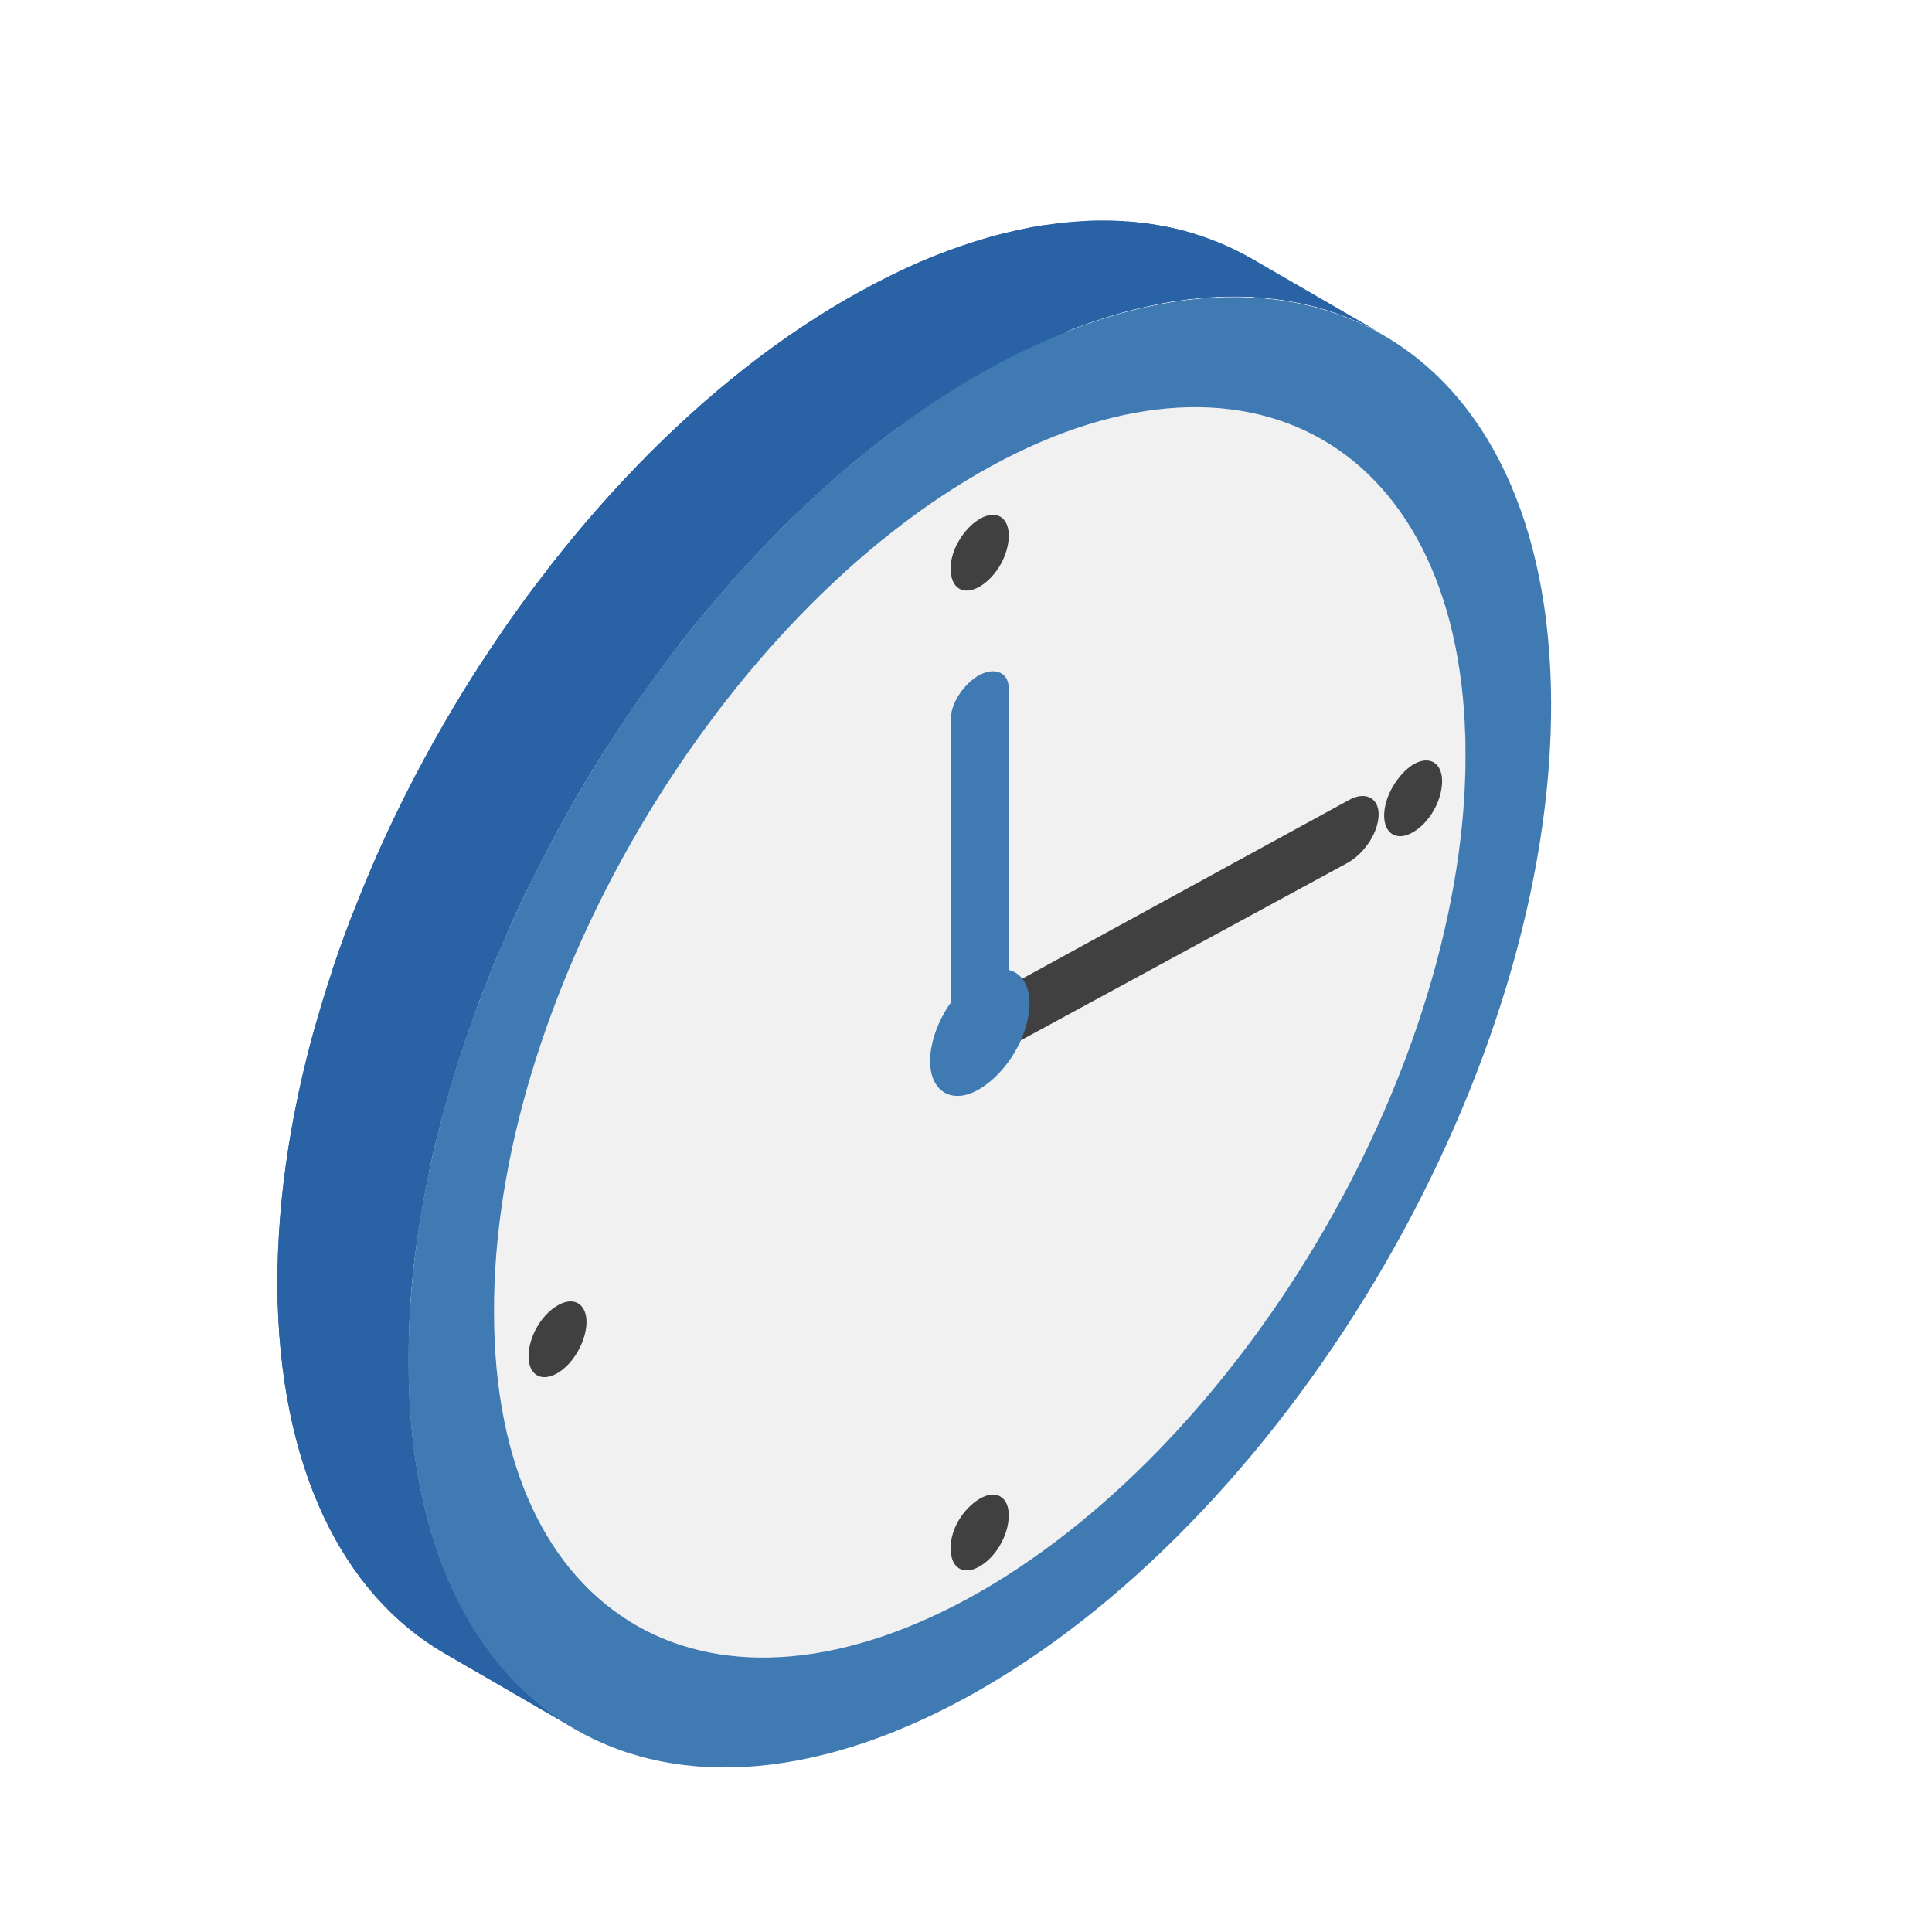
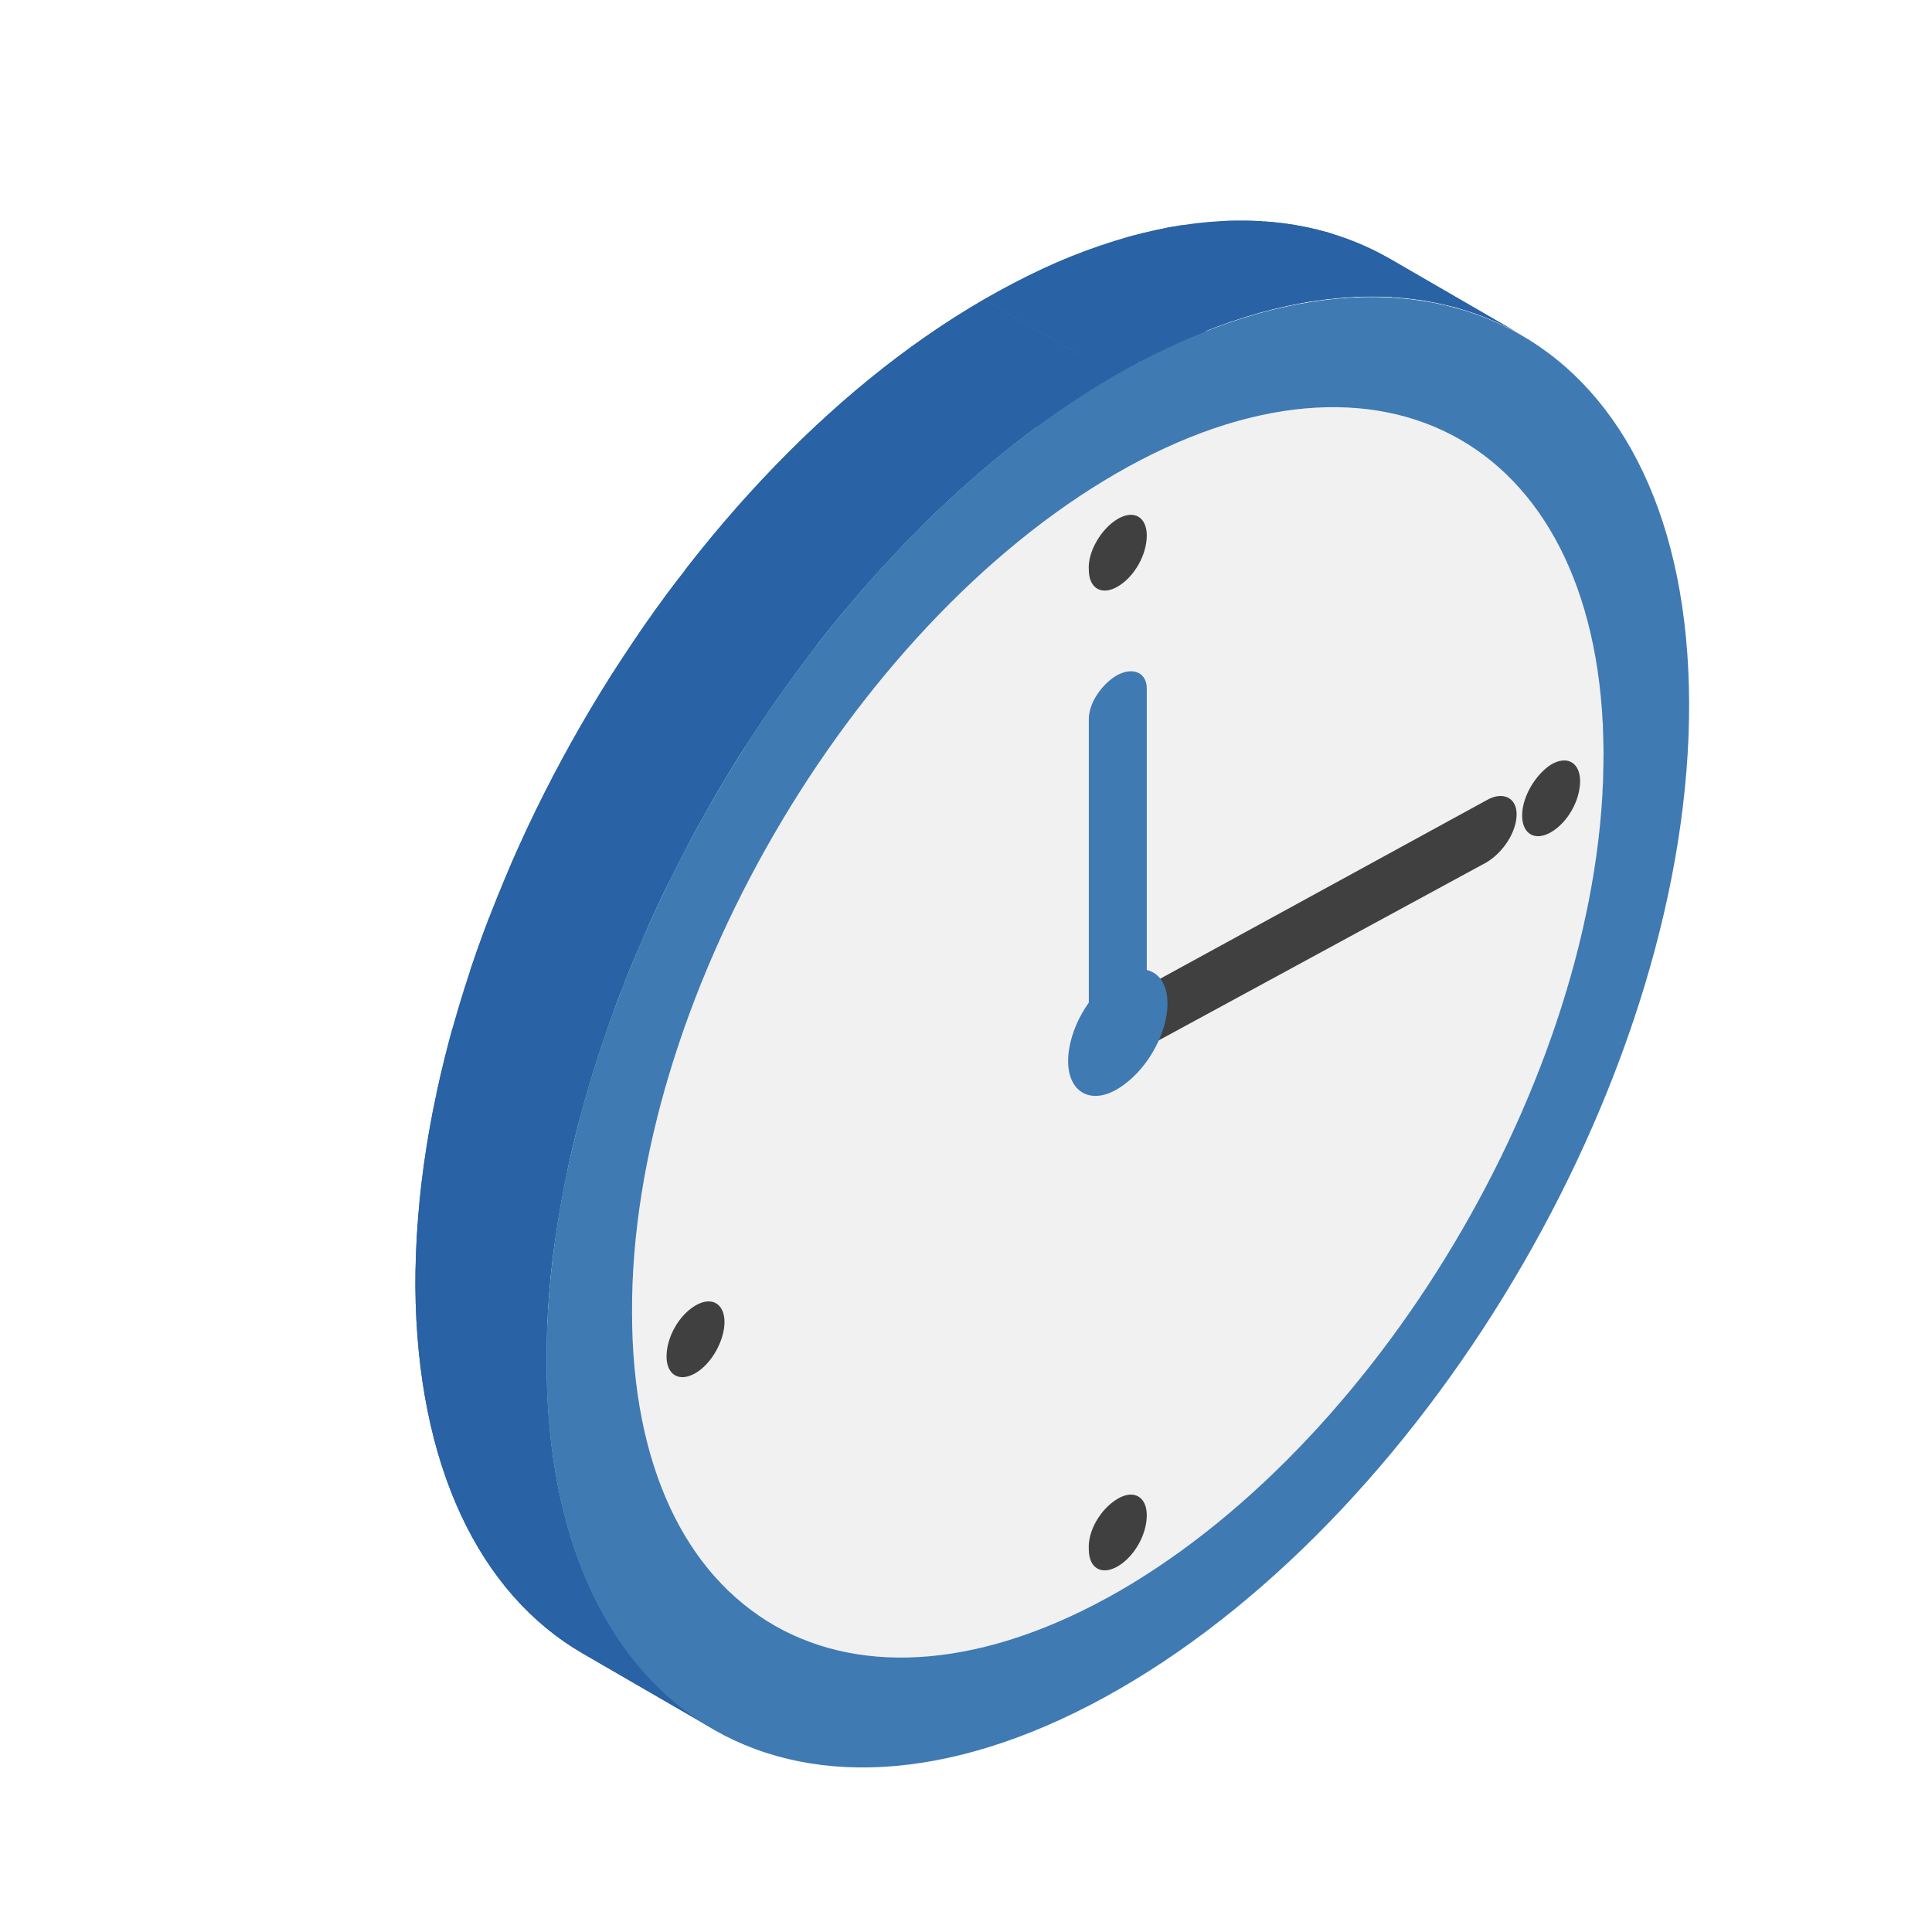
<svg xmlns="http://www.w3.org/2000/svg" xmlns:xlink="http://www.w3.org/1999/xlink" version="1.1" id="Layer_1" x="0px" y="0px" width="140px" height="140px" viewBox="0 0 140 140" style="enable-background:new 0 0 140 140;" xml:space="preserve">
  <style type="text/css">
	.st0{enable-background:new    ;}
	.st1{clip-path:url(#SVGID_2_);enable-background:new    ;}
	.st2{fill:#3C9886;}
	.st3{fill:#3B9483;}
	.st4{fill:#399080;}
	.st5{fill:#388D7C;}
	.st6{fill:#368979;}
	.st7{fill:#358576;}
	.st8{fill:#338172;}
	.st9{fill:#327D6F;}
	.st10{fill:#307A6C;}
	.st11{fill:#2F7668;}
	.st12{fill:#2D7265;}
	.st13{fill:#2C6E61;}
	.st14{fill:#2A6A5E;}
	.st15{fill:#29675B;}
	.st16{fill:#276357;}
	.st17{clip-path:url(#SVGID_4_);enable-background:new    ;}
	.st18{clip-path:url(#SVGID_6_);enable-background:new    ;}
	.st19{fill:#F1F1F2;}
	.st20{clip-path:url(#SVGID_8_);enable-background:new    ;}
	.st21{fill:#165E96;}
	.st22{fill:#155B92;}
	.st23{fill:#15598E;}
	.st24{fill:#14578A;}
	.st25{fill:#135487;}
	.st26{fill:#135283;}
	.st27{fill:#12507F;}
	.st28{fill:#124D7B;}
	.st29{fill:#114B78;}
	.st30{fill:#114974;}
- 	.st31{clip-path:url(#SVGID_10_);enable-background:new    ;}
- 	.st32{fill:#2962A5;}
- 	.st33{clip-path:url(#SVGID_12_);enable-background:new    ;}
+ 	.st31{fill:#2962A5;}
+ 	.st32{clip-path:url(#SVGID_12_);enable-background:new    ;}
+ 	.st33{clip-path:url(#SVGID_14_);enable-background:new    ;}
	.st34{fill:#3F7AB2;}
	.st35{fill:#404041;}
</style>
  <g>
    <g class="st0">
      <g class="st0">
-         <defs>
-           <path id="SVGID_1_" class="st0" d="M61.6,109.7C81,98.5,96.7,71.3,96.7,48.9c3.2,1.8,6.3,3.7,9.5,5.5      c0.1,22.3-15.6,49.6-35.1,60.8C68.2,113.6,64.4,111.4,61.6,109.7z" />
-         </defs>
-         <clipPath id="SVGID_2_">
-           <use xlink:href="#SVGID_1_" style="overflow:visible;" />
-         </clipPath>
-         <g class="st1">
-           <path class="st2" d="M71.1,115.3l-9.5-5.5c4.1-2.4,8.1-5.5,11.8-9.1l9.5,5.5C79.2,109.8,75.2,112.9,71.1,115.3" />
-           <path class="st3" d="M82.9,106.1l-9.5-5.5c1.3-1.3,2.6-2.7,3.8-4.1l9.5,5.5C85.5,103.5,84.2,104.8,82.9,106.1" />
-           <path class="st4" d="M86.7,102l-9.5-5.5c1-1.1,1.9-2.3,2.9-3.5l9.5,5.5C88.6,99.8,87.7,100.9,86.7,102" />
-           <path class="st5" d="M89.6,98.6L80,93c0.8-1,1.6-2.1,2.3-3.2l9.5,5.5C91.1,96.5,90.4,97.5,89.6,98.6" />
-           <path class="st6" d="M91.9,95.4l-9.5-5.5c0.7-1,1.4-2,2-3l9.5,5.5C93.3,93.4,92.6,94.4,91.9,95.4" />
-           <path class="st7" d="M93.9,92.3l-9.5-5.5c0.6-1,1.2-2,1.8-3l9.5,5.5C95.2,90.4,94.6,91.4,93.9,92.3" />
-           <path class="st8" d="M95.8,89.4l-9.5-5.5c0.6-1,1.1-2,1.7-3l9.5,5.5C96.9,87.4,96.3,88.4,95.8,89.4" />
-           <path class="st9" d="M97.4,86.4l-9.5-5.5c0.5-1,1-2,1.5-3l9.5,5.5C98.4,84.4,97.9,85.4,97.4,86.4" />
-           <path class="st10" d="M98.9,83.4l-9.5-5.5c0.5-1,1-2,1.4-3.1l9.5,5.5C99.9,81.4,99.4,82.4,98.9,83.4" />
-           <path class="st11" d="M100.3,80.4l-9.5-5.5c0.5-1,0.9-2.1,1.3-3.2l9.5,5.5C101.2,78.3,100.8,79.3,100.3,80.4" />
-           <path class="st12" d="M101.6,77.2l-9.5-5.5c0.4-1.1,0.8-2.2,1.2-3.3l9.5,5.5C102.4,75,102,76.1,101.6,77.2" />
-           <path class="st13" d="M102.8,73.9l-9.5-5.5c0.4-1.2,0.8-2.4,1.1-3.6l9.5,5.5C103.6,71.5,103.2,72.7,102.8,73.9" />
-           <path class="st14" d="M103.9,70.3l-9.5-5.5c0.4-1.3,0.7-2.7,1-4l9.5,5.5C104.6,67.6,104.3,68.9,103.9,70.3" />
-           <path class="st15" d="M104.9,66.2l-9.5-5.5c0.3-1.6,0.6-3.3,0.8-4.9l9.5,5.5C105.5,63,105.2,64.6,104.9,66.2" />
-           <path class="st16" d="M105.7,61.4l-9.5-5.5c0.3-2.3,0.5-4.6,0.5-6.9c0-11.1-4-18.9-10.3-22.6l9.5,5.5      c6.3,3.7,10.2,11.5,10.3,22.6C106.2,56.7,106,59,105.7,61.4" />
-         </g>
-       </g>
-       <g class="st0">
-         <defs>
-           <path id="SVGID_3_" class="st0" d="M36.5,112.2c6.4,3.7,15.3,3.2,25.1-2.5l9.5,5.5c-9.8,5.6-18.6,6.2-25.1,2.5      C43.2,116,39.4,113.8,36.5,112.2z" />
-         </defs>
-         <clipPath id="SVGID_4_">
-           <use xlink:href="#SVGID_3_" style="overflow:visible;" />
-         </clipPath>
-         <g class="st17">
-           <path class="st11" d="M46,117.7l-9.5-5.5c0.1,0,0.1,0.1,0.2,0.1l9.5,5.5C46.2,117.8,46.1,117.7,46,117.7" />
-           <path class="st10" d="M46.2,117.8l-9.5-5.5c0.6,0.3,1.2,0.6,1.8,0.9l9.5,5.5C47.4,118.4,46.8,118.1,46.2,117.8" />
-           <path class="st9" d="M48,118.7l-9.5-5.5c0.6,0.3,1.2,0.5,1.9,0.7l9.5,5.5C49.2,119.2,48.6,118.9,48,118.7" />
-           <path class="st8" d="M49.9,119.3l-9.5-5.5c0.6,0.2,1.3,0.3,2,0.5l9.5,5.5C51.2,119.7,50.5,119.5,49.9,119.3" />
-           <path class="st7" d="M51.8,119.8l-9.5-5.5c0.7,0.1,1.4,0.2,2.1,0.2L54,120C53.2,120,52.5,119.9,51.8,119.8" />
-           <path class="st6" d="M54,120l-9.5-5.5c0.8,0,1.5,0.1,2.3,0l9.5,5.5C55.5,120.1,54.7,120.1,54,120" />
-           <path class="st5" d="M56.3,120.1l-9.5-5.5c0.9,0,1.7-0.1,2.6-0.3l9.5,5.5C58,119.9,57.2,120,56.3,120.1" />
-           <path class="st4" d="M58.9,119.8l-9.5-5.5c1-0.2,2-0.4,3.1-0.7l9.5,5.5C61,119.4,59.9,119.6,58.9,119.8" />
-           <path class="st3" d="M62,119.1l-9.5-5.5c1.4-0.4,2.7-0.8,4.1-1.4l9.5,5.5C64.8,118.3,63.4,118.8,62,119.1" />
-           <path class="st2" d="M66.2,117.7l-9.5-5.5c1.6-0.7,3.3-1.5,4.9-2.5l9.5,5.5C69.4,116.2,67.8,117,66.2,117.7" />
-         </g>
-       </g>
-       <g class="st0">
-         <defs>
-           <path id="SVGID_5_" class="st0" d="M96.7,48.9c0-11.1-4-18.9-10.3-22.6l9.5,5.5c6.3,3.7,10.2,11.5,10.3,22.6      C103,52.6,99.8,50.8,96.7,48.9z" />
-         </defs>
-         <clipPath id="SVGID_6_">
-           <use xlink:href="#SVGID_5_" style="overflow:visible;" />
-         </clipPath>
-         <g class="st18">
-           <path class="st16" d="M105.7,61.4l-9.5-5.5c0.3-2.3,0.5-4.6,0.5-6.9c0-11.1-4-18.9-10.3-22.6l9.5,5.5      c6.3,3.7,10.2,11.5,10.3,22.6C106.2,56.7,106,59,105.7,61.4" />
-         </g>
-       </g>
-       <g>
-         <path class="st19" d="M70.9,34.3c19.4-11.2,35.3-2.2,35.3,20.2c0.1,22.3-15.6,49.6-35.1,60.8s-35.3,2.2-35.3-20.1     C35.7,72.8,51.4,45.5,70.9,34.3z" />
-       </g>
-       <g class="st0">
-         <defs>
-           <path id="SVGID_7_" class="st0" d="M86.4,26.3l9.5,5.5c-6.4-3.7-15.3-3.2-25,2.4l-9.5-5.5C71.1,23.1,80,22.6,86.4,26.3z" />
-         </defs>
-         <clipPath id="SVGID_8_">
-           <use xlink:href="#SVGID_7_" style="overflow:visible;" />
-         </clipPath>
-         <g class="st20">
-           <path class="st21" d="M70.9,34.3l-9.5-5.5c1.7-1,3.3-1.8,4.9-2.4l9.5,5.5C74.2,32.5,72.5,33.4,70.9,34.3" />
-           <path class="st22" d="M75.8,31.9l-9.5-5.5c1.4-0.6,2.8-1.1,4.1-1.4l9.5,5.5C78.6,30.8,77.2,31.3,75.8,31.9" />
-           <path class="st23" d="M79.9,30.4l-9.5-5.5c1.1-0.3,2.1-0.5,3.1-0.7l9.5,5.5C82,29.9,81,30.2,79.9,30.4" />
-           <path class="st24" d="M83,29.8l-9.5-5.5c0.9-0.1,1.8-0.2,2.6-0.3l9.5,5.5C84.8,29.6,83.9,29.6,83,29.8" />
-           <path class="st25" d="M85.6,29.5L76.1,24c0.8,0,1.6,0,2.3,0l9.5,5.5C87.2,29.5,86.4,29.5,85.6,29.5" />
-           <path class="st26" d="M88,29.5L78.5,24c0.7,0,1.4,0.1,2.1,0.2l9.5,5.5C89.4,29.7,88.7,29.6,88,29.5" />
-           <path class="st27" d="M90.1,29.8l-9.5-5.5c0.7,0.1,1.3,0.3,2,0.5l9.5,5.5C91.4,30.1,90.8,29.9,90.1,29.8" />
-           <path class="st28" d="M92.1,30.2l-9.5-5.5c0.6,0.2,1.3,0.4,1.9,0.7l9.5,5.5C93.3,30.6,92.7,30.4,92.1,30.2" />
-           <path class="st29" d="M93.9,30.9l-9.5-5.5c0.6,0.3,1.2,0.5,1.8,0.9l9.5,5.5C95.1,31.4,94.5,31.2,93.9,30.9" />
-           <path class="st30" d="M95.7,31.8l-9.5-5.5c0.1,0,0.1,0.1,0.2,0.1l9.5,5.5C95.8,31.8,95.8,31.8,95.7,31.8" />
-         </g>
-       </g>
-       <g>
-         <defs>
-           <path id="SVGID_9_" d="M90.8,18.8l9.5,5.5c-7.5-4.4-18-3.8-29.5,2.9l-9.5-5.5C72.8,15,83.3,14.4,90.8,18.8z" />
-         </defs>
-         <use xlink:href="#SVGID_9_" style="overflow:visible;fill:#2962A5;" />
-         <clipPath id="SVGID_10_">
-           <use xlink:href="#SVGID_9_" style="overflow:visible;" />
-         </clipPath>
-         <g class="st31">
-           <path class="st32" d="M70.8,27.2l-9.5-5.5c2-1.1,3.9-2.1,5.8-2.9l9.5,5.5C74.7,25.1,72.8,26.1,70.8,27.2" />
-           <path class="st32" d="M76.6,24.3l-9.5-5.5c1.7-0.7,3.3-1.2,4.9-1.7l9.5,5.5C79.9,23.1,78.3,23.6,76.6,24.3" />
-           <path class="st32" d="M81.5,22.6L72,17.1c1.2-0.3,2.5-0.6,3.6-0.8l9.5,5.5C84,22,82.8,22.3,81.5,22.6" />
-           <path class="st32" d="M85.2,21.9l-9.5-5.5c1.1-0.2,2.1-0.3,3.1-0.3l9.5,5.5C87.2,21.6,86.2,21.7,85.2,21.9" />
-           <path class="st32" d="M88.3,21.5L78.7,16c0.9,0,1.8,0,2.7,0l9.5,5.5C90.1,21.5,89.2,21.5,88.3,21.5" />
-           <path class="st32" d="M91,21.6L81.5,16c0.9,0.1,1.7,0.2,2.5,0.3l9.5,5.5C92.7,21.7,91.8,21.6,91,21.6" />
-           <path class="st32" d="M93.5,21.9L84,16.3c0.8,0.1,1.6,0.3,2.3,0.5l9.5,5.5C95.1,22.2,94.3,22,93.5,21.9" />
-           <path class="st32" d="M95.8,22.4l-9.5-5.5c0.7,0.2,1.5,0.5,2.2,0.8l9.5,5.5C97.3,22.9,96.6,22.6,95.8,22.4" />
-           <path class="st32" d="M98,23.2l-9.5-5.5c0.7,0.3,1.4,0.6,2.1,1l9.5,5.5C99.4,23.8,98.7,23.5,98,23.2" />
-           <path class="st32" d="M100.1,24.2l-9.5-5.5c0.1,0,0.2,0.1,0.2,0.1l9.5,5.5C100.2,24.3,100.2,24.2,100.1,24.2" />
-         </g>
-       </g>
-       <g>
-         <defs>
-           <path id="SVGID_11_" d="M41.7,125.3l-9.5-5.5c-7.4-4.3-12-13.5-12.1-26.6C20,66.9,38.5,34.9,61.3,21.7l9.5,5.5      C48,40.4,29.5,72.4,29.6,98.7C29.6,111.8,34.2,120.9,41.7,125.3z" />
-         </defs>
-         <use xlink:href="#SVGID_11_" style="overflow:visible;fill:#2962A5;" />
-         <clipPath id="SVGID_12_">
-           <use xlink:href="#SVGID_11_" style="overflow:visible;" />
-         </clipPath>
-         <g class="st33">
-           <path class="st32" d="M41.7,125.3l-9.5-5.5c-7.4-4.3-12-13.5-12.1-26.6c0-2.7,0.2-5.4,0.5-8.1l9.5,5.5c-0.4,2.7-0.5,5.5-0.5,8.1      C29.6,111.8,34.2,120.9,41.7,125.3" />
-           <path class="st32" d="M30.1,90.6l-9.5-5.5c0.2-1.9,0.6-3.8,1-5.7l9.5,5.5C30.7,86.8,30.4,88.7,30.1,90.6" />
-           <path class="st32" d="M31.1,84.8l-9.5-5.5c0.3-1.6,0.7-3.2,1.2-4.8l9.5,5.5C31.8,81.7,31.4,83.3,31.1,84.8" />
-           <path class="st32" d="M32.3,80.1l-9.5-5.5c0.4-1.4,0.8-2.8,1.3-4.2l9.5,5.5C33.1,77.3,32.7,78.7,32.3,80.1" />
-           <path class="st32" d="M33.6,75.9L24,70.3c0.4-1.3,0.9-2.6,1.4-3.9l9.5,5.5C34.5,73.2,34,74.6,33.6,75.9" />
-           <path class="st32" d="M35,71.9l-9.5-5.5c0.5-1.2,1-2.5,1.5-3.7l9.5,5.5C35.9,69.5,35.4,70.7,35,71.9" />
-           <path class="st32" d="M36.5,68.2L27,62.7c0.5-1.2,1.1-2.4,1.6-3.6l9.5,5.5C37.5,65.8,37,67,36.5,68.2" />
-           <path class="st32" d="M38.1,64.6l-9.5-5.5c0.6-1.2,1.2-2.4,1.8-3.5l9.5,5.5C39.3,62.3,38.7,63.5,38.1,64.6" />
-           <path class="st32" d="M39.9,61.1l-9.5-5.5c0.6-1.2,1.3-2.3,1.9-3.5l9.5,5.5C41.2,58.8,40.5,59.9,39.9,61.1" />
-           <path class="st32" d="M41.8,57.6l-9.5-5.5c0.7-1.2,1.4-2.3,2.1-3.5l9.5,5.5C43.2,55.3,42.5,56.5,41.8,57.6" />
-           <path class="st32" d="M44,54.1l-9.5-5.5c0.8-1.2,1.6-2.4,2.4-3.6l9.5,5.5C45.6,51.7,44.8,52.9,44,54.1" />
-           <path class="st32" d="M46.4,50.6L36.9,45c0.9-1.3,1.8-2.5,2.8-3.7l9.5,5.5C48.2,48,47.3,49.3,46.4,50.6" />
-           <path class="st32" d="M49.1,46.8l-9.5-5.5c1.1-1.4,2.2-2.8,3.4-4.1l9.5,5.5C51.3,44.1,50.2,45.4,49.1,46.8" />
-           <path class="st32" d="M52.5,42.7L43,37.2c1.5-1.7,3-3.3,4.5-4.8l9.5,5.5C55.5,39.4,54,41.1,52.5,42.7" />
-           <path class="st32" d="M57,37.9l-9.5-5.5c4.3-4.3,9-7.9,13.8-10.7l9.5,5.5C66,30,61.3,33.7,57,37.9" />
-         </g>
-       </g>
-       <g>
-         <path class="st34" d="M70.8,27.2c22.9-13.2,41.5-2.6,41.6,23.7c0.1,26.3-18.4,58.3-41.3,71.5c-22.9,13.2-41.5,2.6-41.5-23.7     C29.5,72.4,48,40.4,70.8,27.2z M71.1,115.3c19.4-11.2,35.2-38.4,35.1-60.8c-0.1-22.3-15.9-31.4-35.3-20.2S35.7,72.8,35.8,95.1     C35.8,117.5,51.6,126.5,71.1,115.3" />
+         <g>
+           <defs>
+             <path id="SVGID_1_" d="M71.6,109.7c19.4-11.2,35.1-38.4,35.1-60.8c3.2,1.8,6.3,3.7,9.5,5.5c0.1,22.3-15.6,49.6-35.1,60.8       C78.2,113.6,74.4,111.4,71.6,109.7z" />
+           </defs>
+           <clipPath id="SVGID_2_">
+             <use xlink:href="#SVGID_1_" style="overflow:visible;" />
+           </clipPath>
+           <g class="st1">
+             <path class="st2" d="M81.1,115.3l-9.5-5.5c4.1-2.4,8.1-5.5,11.8-9.1l9.5,5.5C89.2,109.8,85.2,112.9,81.1,115.3" />
+             <path class="st3" d="M92.9,106.1l-9.5-5.5c1.3-1.3,2.6-2.7,3.8-4.1l9.5,5.5C95.5,103.5,94.2,104.8,92.9,106.1" />
+             <path class="st4" d="M96.7,102l-9.5-5.5c1-1.1,1.9-2.3,2.9-3.5l9.5,5.5C98.6,99.8,97.7,100.9,96.7,102" />
+             <path class="st5" d="M99.6,98.6L90,93c0.8-1,1.6-2.1,2.3-3.2l9.5,5.5C101.1,96.5,100.4,97.5,99.6,98.6" />
+             <path class="st6" d="M101.9,95.4l-9.5-5.5c0.7-1,1.4-2,2-3l9.5,5.5C103.3,93.4,102.6,94.4,101.9,95.4" />
+             <path class="st7" d="M103.9,92.3l-9.5-5.5c0.6-1,1.2-2,1.8-3l9.5,5.5C105.2,90.4,104.6,91.4,103.9,92.3" />
+             <path class="st8" d="M105.8,89.4l-9.5-5.5c0.6-1,1.1-2,1.7-3l9.5,5.5C106.9,87.4,106.3,88.4,105.8,89.4" />
+             <path class="st9" d="M107.4,86.4l-9.5-5.5c0.5-1,1-2,1.5-3l9.5,5.5C108.4,84.4,107.9,85.4,107.4,86.4" />
+             <path class="st10" d="M108.9,83.4l-9.5-5.5c0.5-1,1-2,1.4-3.1l9.5,5.5C109.9,81.4,109.4,82.4,108.9,83.4" />
+             <path class="st11" d="M110.3,80.4l-9.5-5.5c0.5-1,0.9-2.1,1.3-3.2l9.5,5.5C111.2,78.3,110.8,79.3,110.3,80.4" />
+             <path class="st12" d="M111.6,77.2l-9.5-5.5c0.4-1.1,0.8-2.2,1.2-3.3l9.5,5.5C112.4,75,112,76.1,111.6,77.2" />
+             <path class="st13" d="M112.8,73.9l-9.5-5.5c0.4-1.2,0.8-2.4,1.1-3.6l9.5,5.5C113.6,71.5,113.2,72.7,112.8,73.9" />
+             <path class="st14" d="M113.9,70.3l-9.5-5.5c0.4-1.3,0.7-2.7,1-4l9.5,5.5C114.6,67.6,114.3,68.9,113.9,70.3" />
+             <path class="st15" d="M114.9,66.2l-9.5-5.5c0.3-1.6,0.6-3.3,0.8-4.9l9.5,5.5C115.5,63,115.2,64.6,114.9,66.2" />
+             <path class="st16" d="M115.7,61.4l-9.5-5.5c0.3-2.3,0.5-4.6,0.5-6.9c0-11.1-4-18.9-10.3-22.6l9.5,5.5       c6.3,3.7,10.2,11.5,10.3,22.6C116.2,56.7,116,59,115.7,61.4" />
+           </g>
+         </g>
+       </g>
+       <g class="st0">
+         <g>
+           <defs>
+             <path id="SVGID_3_" d="M46.5,112.2c6.4,3.7,15.3,3.2,25.1-2.5l9.5,5.5c-9.8,5.6-18.6,6.2-25.1,2.5       C53.2,116,49.4,113.8,46.5,112.2z" />
+           </defs>
+           <clipPath id="SVGID_4_">
+             <use xlink:href="#SVGID_3_" style="overflow:visible;" />
+           </clipPath>
+           <g class="st17">
+             <path class="st11" d="M56,117.7l-9.5-5.5c0.1,0,0.1,0.1,0.2,0.1l9.5,5.5C56.2,117.8,56.1,117.7,56,117.7" />
+             <path class="st10" d="M56.2,117.8l-9.5-5.5c0.6,0.3,1.2,0.6,1.8,0.9l9.5,5.5C57.4,118.4,56.8,118.1,56.2,117.8" />
+             <path class="st9" d="M58,118.7l-9.5-5.5c0.6,0.3,1.2,0.5,1.9,0.7l9.5,5.5C59.2,119.2,58.6,118.9,58,118.7" />
+             <path class="st8" d="M59.9,119.3l-9.5-5.5c0.6,0.2,1.3,0.3,2,0.5l9.5,5.5C61.2,119.7,60.5,119.5,59.9,119.3" />
+             <path class="st7" d="M61.8,119.8l-9.5-5.5c0.7,0.1,1.4,0.2,2.1,0.2L64,120C63.2,120,62.5,119.9,61.8,119.8" />
+             <path class="st6" d="M64,120l-9.5-5.5c0.8,0,1.5,0.1,2.3,0l9.5,5.5C65.5,120.1,64.7,120.1,64,120" />
+             <path class="st5" d="M66.3,120.1l-9.5-5.5c0.9,0,1.7-0.1,2.6-0.3l9.5,5.5C68,119.9,67.2,120,66.3,120.1" />
+             <path class="st4" d="M68.9,119.8l-9.5-5.5c1-0.2,2-0.4,3.1-0.7l9.5,5.5C71,119.4,69.9,119.6,68.9,119.8" />
+             <path class="st3" d="M72,119.1l-9.5-5.5c1.4-0.4,2.7-0.8,4.1-1.4l9.5,5.5C74.8,118.3,73.4,118.8,72,119.1" />
+             <path class="st2" d="M76.2,117.7l-9.5-5.5c1.6-0.7,3.3-1.5,4.9-2.5l9.5,5.5C79.4,116.2,77.8,117,76.2,117.7" />
+           </g>
+         </g>
+       </g>
+       <g class="st0">
+         <g>
+           <defs>
+             <path id="SVGID_5_" d="M106.7,48.9c0-11.1-4-18.9-10.3-22.6l9.5,5.5c6.3,3.7,10.2,11.5,10.3,22.6       C113,52.6,109.8,50.8,106.7,48.9z" />
+           </defs>
+           <clipPath id="SVGID_6_">
+             <use xlink:href="#SVGID_5_" style="overflow:visible;" />
+           </clipPath>
+           <g class="st18">
+             <path class="st16" d="M115.7,61.4l-9.5-5.5c0.3-2.3,0.5-4.6,0.5-6.9c0-11.1-4-18.9-10.3-22.6l9.5,5.5       c6.3,3.7,10.2,11.5,10.3,22.6C116.2,56.7,116,59,115.7,61.4" />
+           </g>
+         </g>
+       </g>
+       <g>
+         <path class="st19" d="M80.9,34.3c19.4-11.2,35.3-2.2,35.3,20.2c0.1,22.3-15.6,49.6-35.1,60.8s-35.3,2.2-35.3-20.1     C45.7,72.8,61.4,45.5,80.9,34.3z" />
+       </g>
+       <g class="st0">
+         <g>
+           <defs>
+             <path id="SVGID_7_" d="M96.4,26.3l9.5,5.5c-6.4-3.7-15.3-3.2-25,2.4l-9.5-5.5C81.1,23.1,90,22.6,96.4,26.3z" />
+           </defs>
+           <clipPath id="SVGID_8_">
+             <use xlink:href="#SVGID_7_" style="overflow:visible;" />
+           </clipPath>
+           <g class="st20">
+             <path class="st21" d="M80.9,34.3l-9.5-5.5c1.7-1,3.3-1.8,4.9-2.4l9.5,5.5C84.2,32.5,82.5,33.4,80.9,34.3" />
+             <path class="st22" d="M85.8,31.9l-9.5-5.5c1.4-0.6,2.8-1.1,4.1-1.4l9.5,5.5C88.6,30.8,87.2,31.3,85.8,31.9" />
+             <path class="st23" d="M89.9,30.4l-9.5-5.5c1.1-0.3,2.1-0.5,3.1-0.7l9.5,5.5C92,29.9,91,30.2,89.9,30.4" />
+             <path class="st24" d="M93,29.8l-9.5-5.5c0.9-0.1,1.8-0.2,2.6-0.3l9.5,5.5C94.8,29.6,93.9,29.6,93,29.8" />
+             <path class="st25" d="M95.6,29.5L86.1,24c0.8,0,1.6,0,2.3,0l9.5,5.5C97.2,29.5,96.4,29.5,95.6,29.5" />
+             <path class="st26" d="M98,29.5L88.5,24c0.7,0,1.4,0.1,2.1,0.2l9.5,5.5C99.4,29.7,98.7,29.6,98,29.5" />
+             <path class="st27" d="M100.1,29.8l-9.5-5.5c0.7,0.1,1.3,0.3,2,0.5l9.5,5.5C101.4,30.1,100.8,29.9,100.1,29.8" />
+             <path class="st28" d="M102.1,30.2l-9.5-5.5c0.6,0.2,1.3,0.4,1.9,0.7l9.5,5.5C103.3,30.6,102.7,30.4,102.1,30.2" />
+             <path class="st29" d="M103.9,30.9l-9.5-5.5c0.6,0.3,1.2,0.5,1.8,0.9l9.5,5.5C105.1,31.4,104.5,31.2,103.9,30.9" />
+             <path class="st30" d="M105.7,31.8l-9.5-5.5c0.1,0,0.1,0.1,0.2,0.1l9.5,5.5C105.8,31.8,105.8,31.8,105.7,31.8" />
+           </g>
+         </g>
+       </g>
+       <g>
+         <g>
+           <path id="SVGID_9_" class="st31" d="M100.8,18.8l9.5,5.5c-7.5-4.4-18-3.8-29.5,2.9l-9.5-5.5C82.8,15,93.3,14.4,100.8,18.8z" />
+         </g>
+         <g>
+           <defs>
+             <path id="SVGID_10_" d="M100.8,18.8l9.5,5.5c-7.5-4.4-18-3.8-29.5,2.9l-9.5-5.5C82.8,15,93.3,14.4,100.8,18.8z" />
+           </defs>
+           <clipPath id="SVGID_12_">
+             <use xlink:href="#SVGID_10_" style="overflow:visible;" />
+           </clipPath>
+           <g class="st32">
+             <path class="st31" d="M80.8,27.2l-9.5-5.5c2-1.1,3.9-2.1,5.8-2.9l9.5,5.5C84.7,25.1,82.8,26.1,80.8,27.2" />
+             <path class="st31" d="M86.6,24.3l-9.5-5.5c1.7-0.7,3.3-1.2,4.9-1.7l9.5,5.5C89.9,23.1,88.3,23.6,86.6,24.3" />
+             <path class="st31" d="M91.5,22.6L82,17.1c1.2-0.3,2.5-0.6,3.6-0.8l9.5,5.5C94,22,92.8,22.3,91.5,22.6" />
+             <path class="st31" d="M95.2,21.9l-9.5-5.5c1.1-0.2,2.1-0.3,3.1-0.3l9.5,5.5C97.2,21.6,96.2,21.7,95.2,21.9" />
+             <path class="st31" d="M98.3,21.5L88.7,16c0.9,0,1.8,0,2.7,0l9.5,5.5C100.1,21.5,99.2,21.5,98.3,21.5" />
+             <path class="st31" d="M101,21.6L91.5,16c0.9,0.1,1.7,0.2,2.5,0.3l9.5,5.5C102.7,21.7,101.8,21.6,101,21.6" />
+             <path class="st31" d="M103.5,21.9L94,16.3c0.8,0.1,1.6,0.3,2.3,0.5l9.5,5.5C105.1,22.2,104.3,22,103.5,21.9" />
+             <path class="st31" d="M105.8,22.4l-9.5-5.5c0.7,0.2,1.5,0.5,2.2,0.8l9.5,5.5C107.3,22.9,106.6,22.6,105.8,22.4" />
+             <path class="st31" d="M108,23.2l-9.5-5.5c0.7,0.3,1.4,0.6,2.1,1l9.5,5.5C109.4,23.8,108.7,23.5,108,23.2" />
+             <path class="st31" d="M110.1,24.2l-9.5-5.5c0.1,0,0.2,0.1,0.2,0.1l9.5,5.5C110.2,24.3,110.2,24.2,110.1,24.2" />
+           </g>
+         </g>
+       </g>
+       <g>
+         <g>
+           <path id="SVGID_11_" class="st31" d="M51.7,125.3l-9.5-5.5c-7.4-4.3-12-13.5-12.1-26.6C30,66.9,48.5,34.9,71.3,21.7l9.5,5.5      C58,40.4,39.5,72.4,39.6,98.7C39.6,111.8,44.2,120.9,51.7,125.3z" />
+         </g>
+         <g>
+           <defs>
+             <path id="SVGID_13_" d="M51.7,125.3l-9.5-5.5c-7.4-4.3-12-13.5-12.1-26.6C30,66.9,48.5,34.9,71.3,21.7l9.5,5.5       C58,40.4,39.5,72.4,39.6,98.7C39.6,111.8,44.2,120.9,51.7,125.3z" />
+           </defs>
+           <clipPath id="SVGID_14_">
+             <use xlink:href="#SVGID_13_" style="overflow:visible;" />
+           </clipPath>
+           <g class="st33">
+             <path class="st31" d="M51.7,125.3l-9.5-5.5c-7.4-4.3-12-13.5-12.1-26.6c0-2.7,0.2-5.4,0.5-8.1l9.5,5.5       c-0.4,2.7-0.5,5.5-0.5,8.1C39.6,111.8,44.2,120.9,51.7,125.3" />
+             <path class="st31" d="M40.1,90.6l-9.5-5.5c0.2-1.9,0.6-3.8,1-5.7l9.5,5.5C40.7,86.8,40.4,88.7,40.1,90.6" />
+             <path class="st31" d="M41.1,84.8l-9.5-5.5c0.3-1.6,0.7-3.2,1.2-4.8l9.5,5.5C41.8,81.7,41.4,83.3,41.1,84.8" />
+             <path class="st31" d="M42.3,80.1l-9.5-5.5c0.4-1.4,0.8-2.8,1.3-4.2l9.5,5.5C43.1,77.3,42.7,78.7,42.3,80.1" />
+             <path class="st31" d="M43.6,75.9L34,70.3c0.4-1.3,0.9-2.6,1.4-3.9l9.5,5.5C44.5,73.2,44,74.6,43.6,75.9" />
+             <path class="st31" d="M45,71.9l-9.5-5.5c0.5-1.2,1-2.5,1.5-3.7l9.5,5.5C45.9,69.5,45.4,70.7,45,71.9" />
+             <path class="st31" d="M46.5,68.2L37,62.7c0.5-1.2,1.1-2.4,1.6-3.6l9.5,5.5C47.5,65.8,47,67,46.5,68.2" />
+             <path class="st31" d="M48.1,64.6l-9.5-5.5c0.6-1.2,1.2-2.4,1.8-3.5l9.5,5.5C49.3,62.3,48.7,63.5,48.1,64.6" />
+             <path class="st31" d="M49.9,61.1l-9.5-5.5c0.6-1.2,1.3-2.3,1.9-3.5l9.5,5.5C51.2,58.8,50.5,59.9,49.9,61.1" />
+             <path class="st31" d="M51.8,57.6l-9.5-5.5c0.7-1.2,1.4-2.3,2.1-3.5l9.5,5.5C53.2,55.3,52.5,56.5,51.8,57.6" />
+             <path class="st31" d="M54,54.1l-9.5-5.5c0.8-1.2,1.6-2.4,2.4-3.6l9.5,5.5C55.6,51.7,54.8,52.9,54,54.1" />
+             <path class="st31" d="M56.4,50.6L46.9,45c0.9-1.3,1.8-2.5,2.8-3.7l9.5,5.5C58.2,48,57.3,49.3,56.4,50.6" />
+             <path class="st31" d="M59.1,46.8l-9.5-5.5c1.1-1.4,2.2-2.8,3.4-4.1l9.5,5.5C61.3,44.1,60.2,45.4,59.1,46.8" />
+             <path class="st31" d="M62.5,42.7L53,37.2c1.5-1.7,3-3.3,4.5-4.8l9.5,5.5C65.5,39.4,64,41.1,62.5,42.7" />
+             <path class="st31" d="M67,37.9l-9.5-5.5c4.3-4.3,9-7.9,13.8-10.7l9.5,5.5C76,30,71.3,33.7,67,37.9" />
+           </g>
+         </g>
+       </g>
+       <g>
+         <path class="st34" d="M80.8,27.2c22.9-13.2,41.5-2.6,41.6,23.7s-18.4,58.3-41.3,71.5S39.6,125,39.6,98.7     C39.5,72.4,58,40.4,80.8,27.2z M81.1,115.3c19.4-11.2,35.2-38.4,35.1-60.8c-0.1-22.3-15.9-31.4-35.3-20.2S45.7,72.8,45.8,95.1     C45.8,117.5,61.6,126.5,81.1,115.3" />
      </g>
    </g>
  </g>
  <g>
-     <path class="st35" d="M71,37.6c1.2-0.7,2.1-0.1,2.1,1.2c0,1.4-0.9,3-2.1,3.7s-2.1,0.1-2.1-1.2C68.8,40,69.8,38.3,71,37.6z" />
-   </g>
-   <g>
-     <path class="st35" d="M102.4,55.4c1.2-0.7,2.1-0.1,2.1,1.2c0,1.4-0.9,3-2.1,3.7s-2.1,0.1-2.1-1.2C100.3,57.7,101.3,56.1,102.4,55.4   z" />
-   </g>
-   <g>
-     <path class="st35" d="M40.4,94.6c1.2-0.7,2.1-0.1,2.1,1.2s-0.9,3-2.1,3.7c-1.2,0.7-2.1,0.1-2.1-1.2C38.3,96.9,39.2,95.3,40.4,94.6z   " />
-   </g>
-   <g>
-     <path class="st35" d="M71,108.6c1.2-0.7,2.1-0.1,2.1,1.2c0,1.4-0.9,3-2.1,3.7c-1.2,0.7-2.1,0.1-2.1-1.2   C68.8,110.9,69.8,109.3,71,108.6z" />
-   </g>
-   <path class="st35" d="M97.7,62.5L71,77c-1.2,0.7-2.2,0.2-2.2-1v0c0-1.2,1-2.7,2.2-3.4l26.7-14.6c1.2-0.7,2.2-0.2,2.2,1v0  C99.9,60.3,98.9,61.8,97.7,62.5z" />
-   <g>
-     <path class="st34" d="M71,70.7c2-1.1,3.6-0.2,3.6,2c0,2.3-1.6,5-3.6,6.2s-3.6,0.2-3.6-2C67.4,74.6,69,71.8,71,70.7z" />
-   </g>
-   <path class="st34" d="M71,75.7L71,75.7c-1.2,0.6-2.1,0.1-2.1-1V52.1c0-1.2,1-2.6,2.1-3.2v0c1.2-0.6,2.1-0.1,2.1,1v22.6  C73.1,73.6,72.2,75.1,71,75.7z" />
+     <path class="st35" d="M81,37.6c1.2-0.7,2.1-0.1,2.1,1.2c0,1.4-0.9,3-2.1,3.7s-2.1,0.1-2.1-1.2C78.8,40,79.8,38.3,81,37.6z" />
+   </g>
+   <g>
+     <path class="st35" d="M112.4,55.4c1.2-0.7,2.1-0.1,2.1,1.2c0,1.4-0.9,3-2.1,3.7s-2.1,0.1-2.1-1.2C110.3,57.7,111.3,56.1,112.4,55.4   z" />
+   </g>
+   <g>
+     <path class="st35" d="M50.4,94.6c1.2-0.7,2.1-0.1,2.1,1.2s-0.9,3-2.1,3.7c-1.2,0.7-2.1,0.1-2.1-1.2C48.3,96.9,49.2,95.3,50.4,94.6z   " />
+   </g>
+   <g>
+     <path class="st35" d="M81,108.6c1.2-0.7,2.1-0.1,2.1,1.2c0,1.4-0.9,3-2.1,3.7s-2.1,0.1-2.1-1.2C78.8,110.9,79.8,109.3,81,108.6z" />
+   </g>
+   <path class="st35" d="M107.7,62.5L81,77c-1.2,0.7-2.2,0.2-2.2-1l0,0c0-1.2,1-2.7,2.2-3.4L107.7,58c1.2-0.7,2.2-0.2,2.2,1l0,0  C109.9,60.3,108.9,61.8,107.7,62.5z" />
+   <g>
+     <path class="st34" d="M81,70.7c2-1.1,3.6-0.2,3.6,2c0,2.3-1.6,5-3.6,6.2s-3.6,0.2-3.6-2C77.4,74.6,79,71.8,81,70.7z" />
+   </g>
+   <path class="st34" d="M81,75.7L81,75.7c-1.2,0.6-2.1,0.1-2.1-1V52.1c0-1.2,1-2.6,2.1-3.2l0,0c1.2-0.6,2.1-0.1,2.1,1v22.6  C83.1,73.6,82.2,75.1,81,75.7z" />
</svg>
